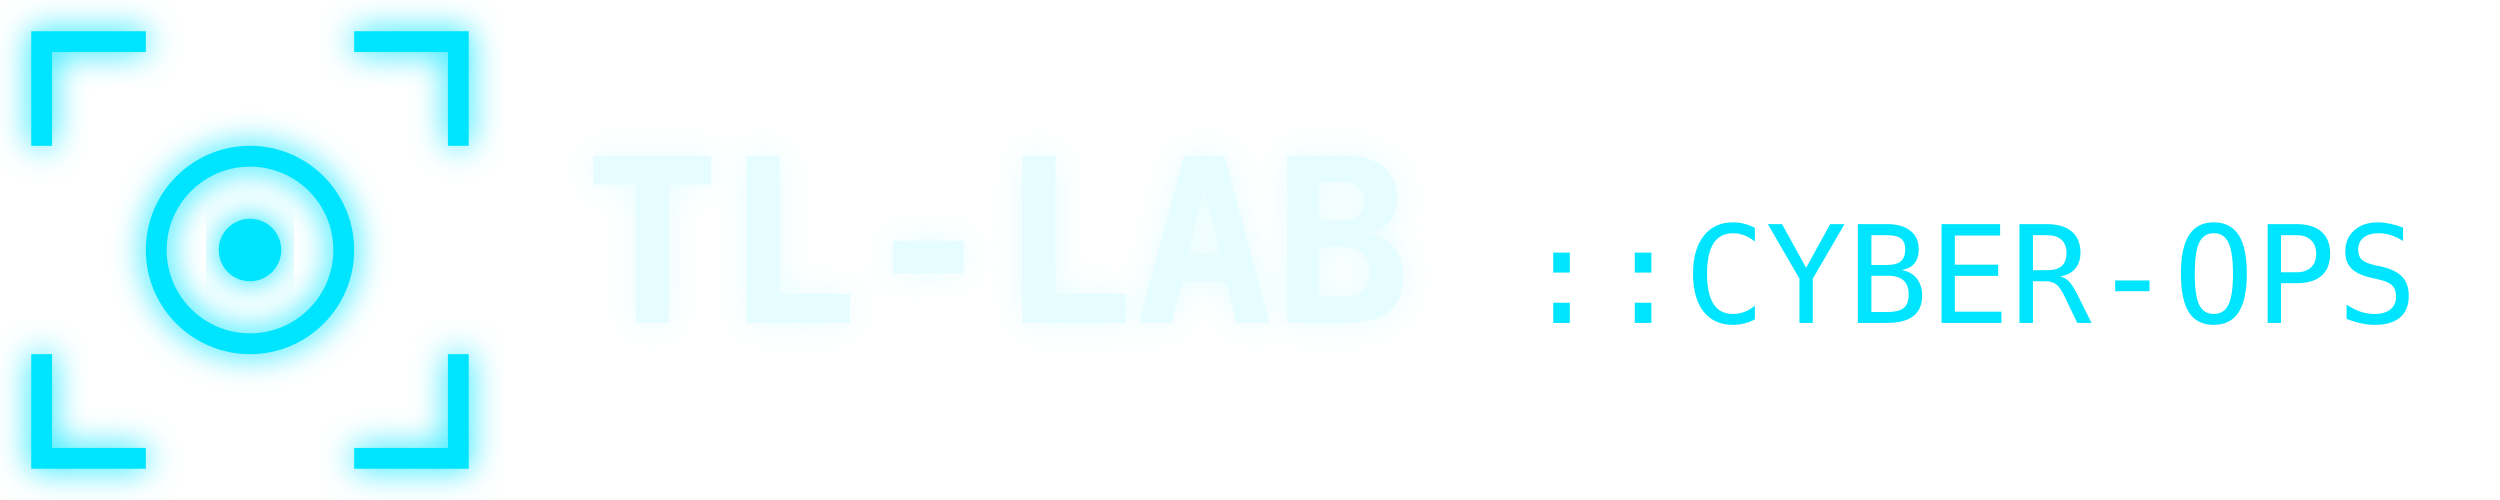
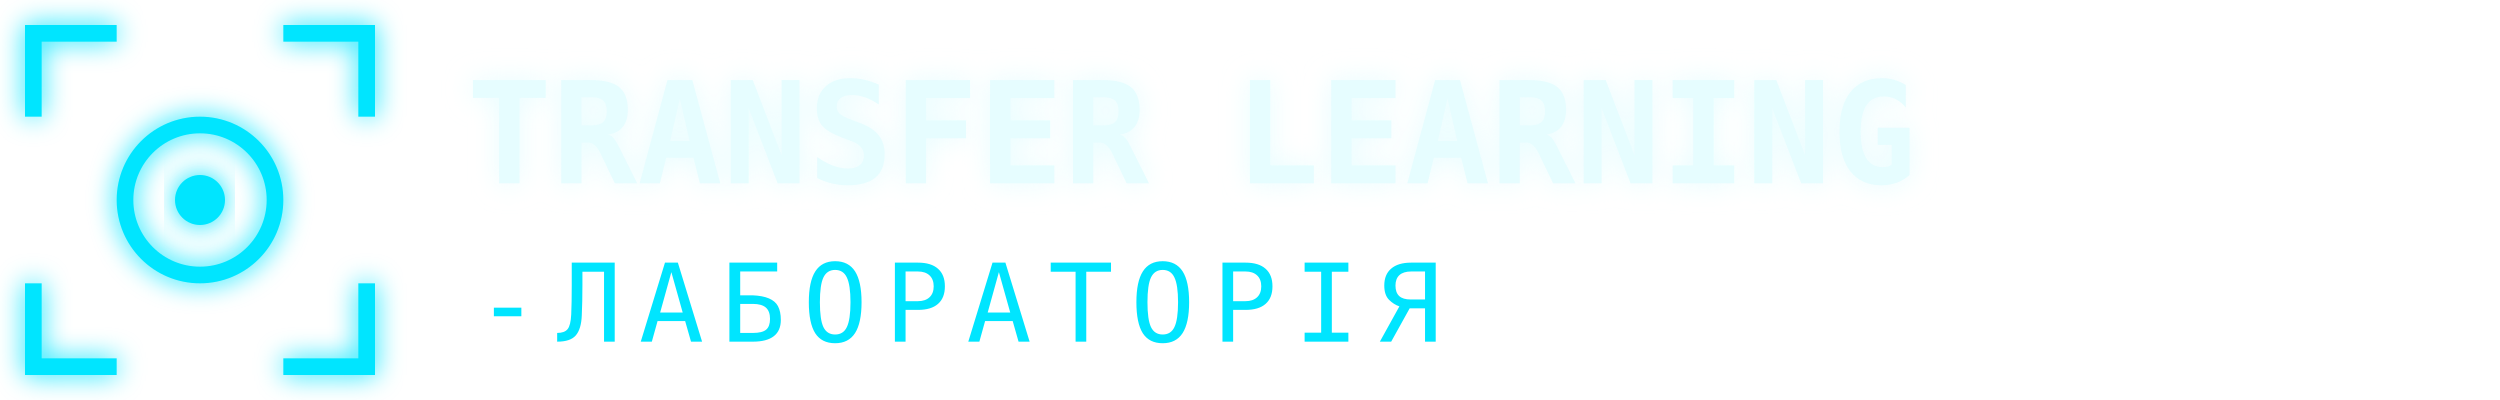
- <svg xmlns="http://www.w3.org/2000/svg" viewBox="0 0 240 48" width="240" height="48">
+ <svg xmlns="http://www.w3.org/2000/svg" viewBox="0 0 300 48" width="300" height="48">
  <defs>
    <filter id="g" x="-20%" y="-50%" width="140%" height="200%">
      <feGaussianBlur stdDeviation="1.6" result="b" />
      <feMerge>
        <feMergeNode in="b" />
        <feMergeNode in="SourceGraphic" />
      </feMerge>
    </filter>
  </defs>
  <g fill="none" stroke="#00e5ff" stroke-width="2" filter="url(#g)">
    <path d="M4 14 V4 H14" />
    <path d="M34 4 H44 V14" />
    <path d="M44 34 V44 H34" />
    <path d="M14 44 H4 V34" />
    <circle cx="24" cy="24" r="9" />
  </g>
  <circle cx="24" cy="24" r="3" fill="#00e5ff" filter="url(#g)" />
-   <text x="56" y="31" font-family="Consolas, 'DejaVu Sans Mono', monospace" font-size="22" font-weight="700" fill="#e6fdff" filter="url(#g)">TL-LAB</text>
-   <text x="146" y="31" font-family="Consolas, 'DejaVu Sans Mono', monospace" font-size="13" fill="#00e5ff">::CYBER-OPS</text>
+   <text x="56" y="22" font-family="Consolas, 'DejaVu Sans Mono', monospace" font-size="17" font-weight="700" fill="#e6fdff" filter="url(#g)">TRANSFER LEARNING</text>
+   <text x="57" y="41" font-family="Consolas, 'DejaVu Sans Mono', monospace" font-size="13" letter-spacing="2" fill="#00e5ff">-ЛАБОРАТОРІЯ</text>
</svg>
